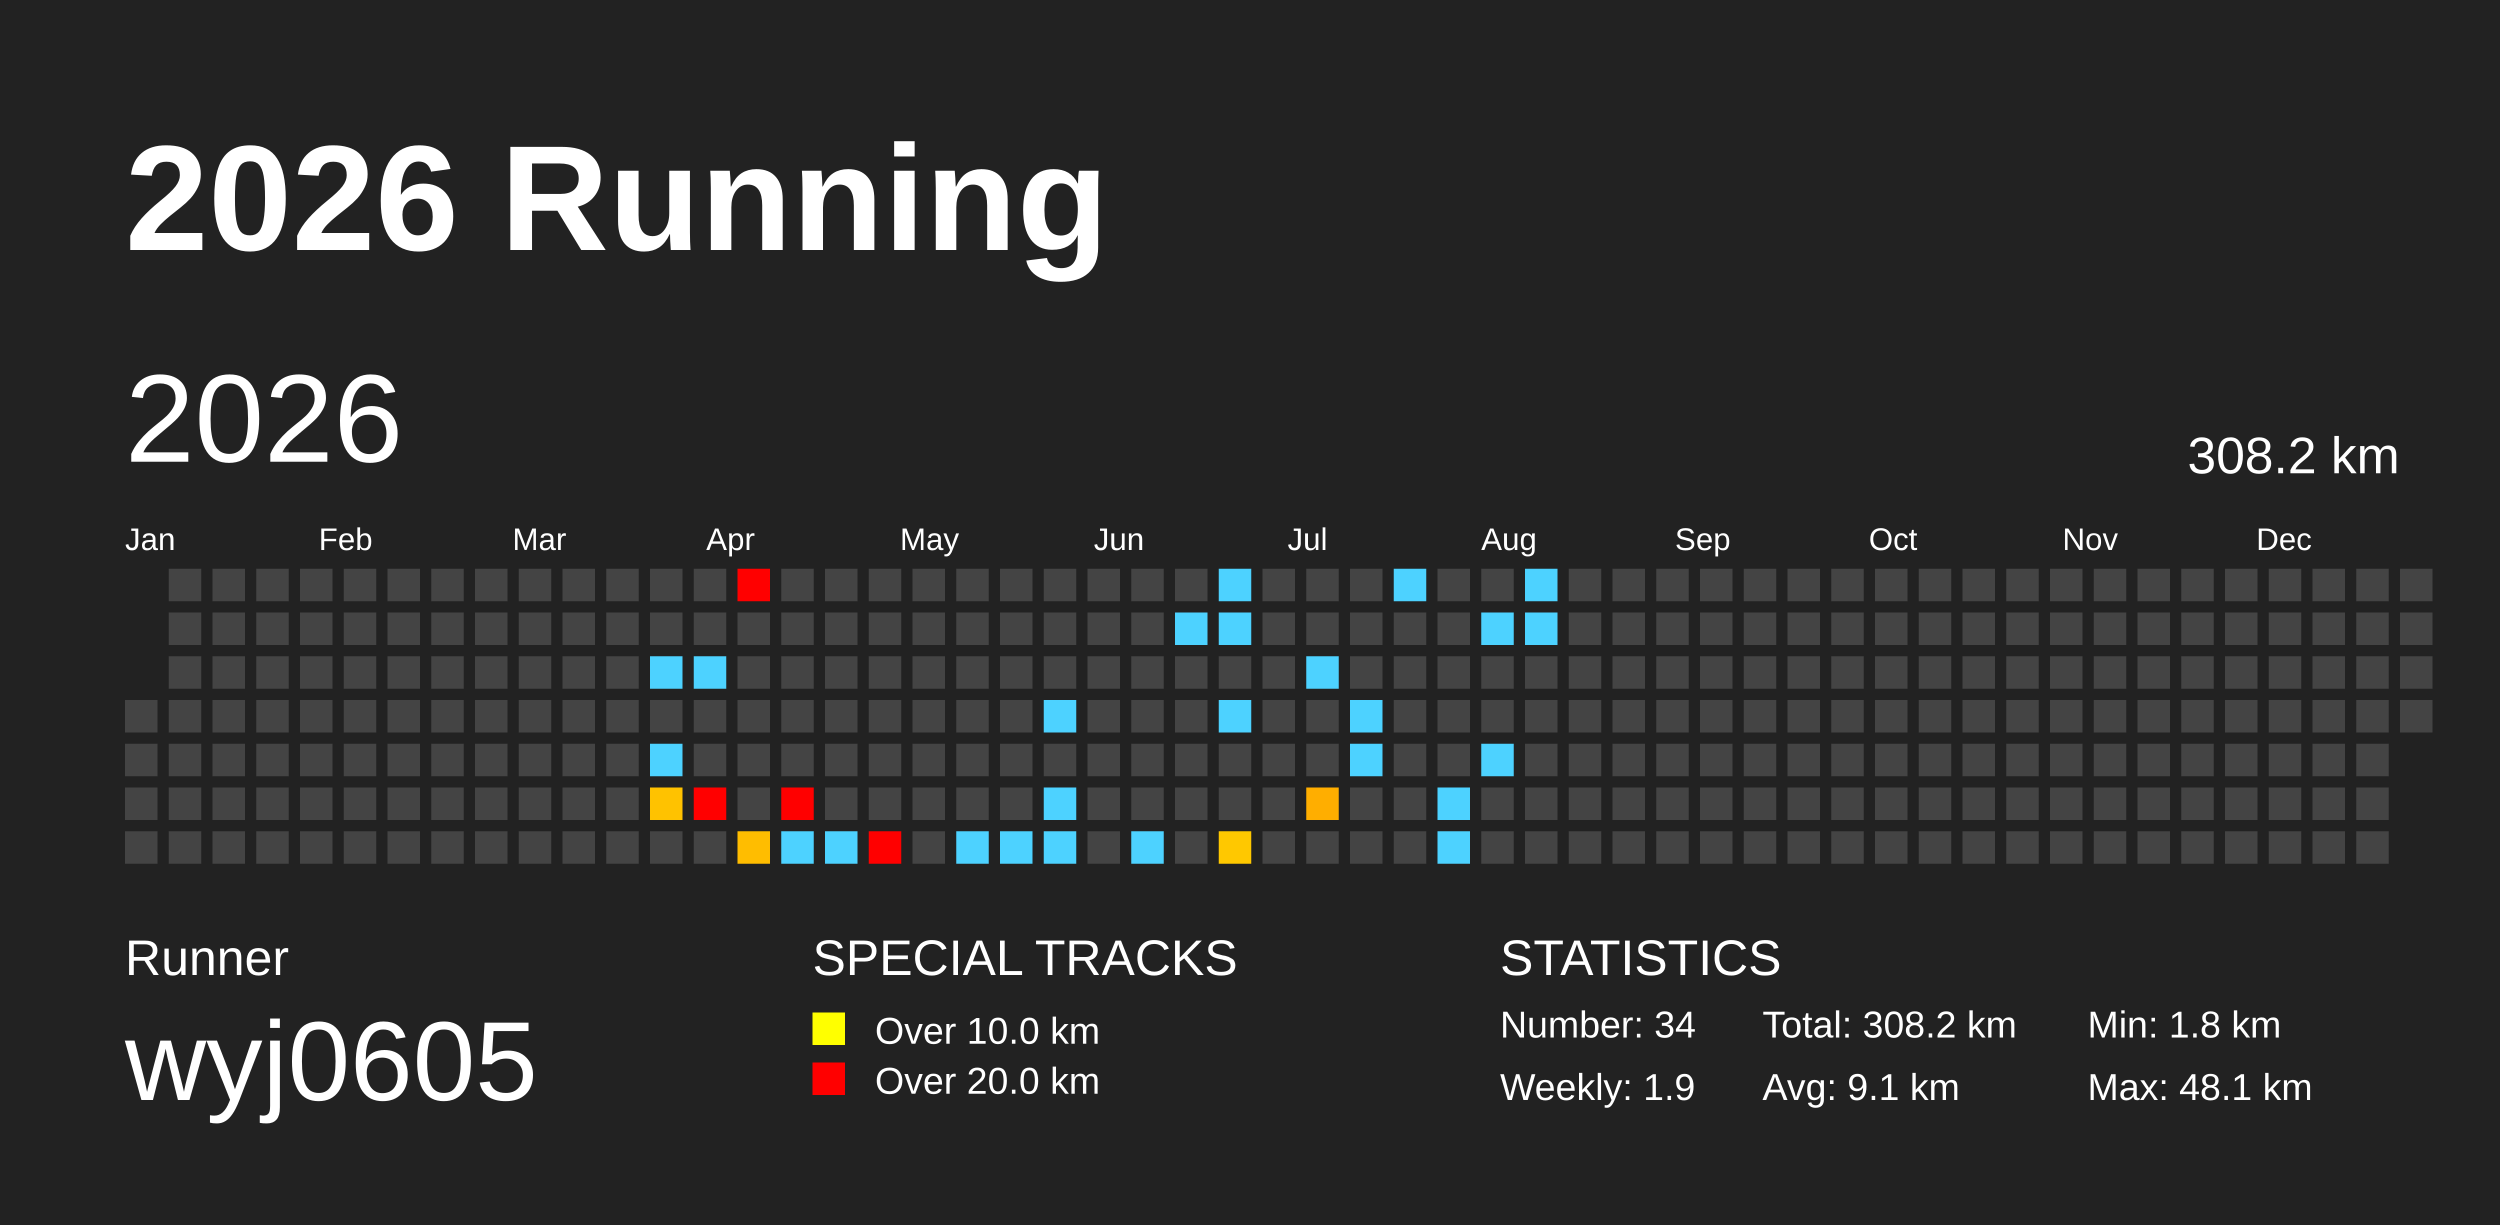
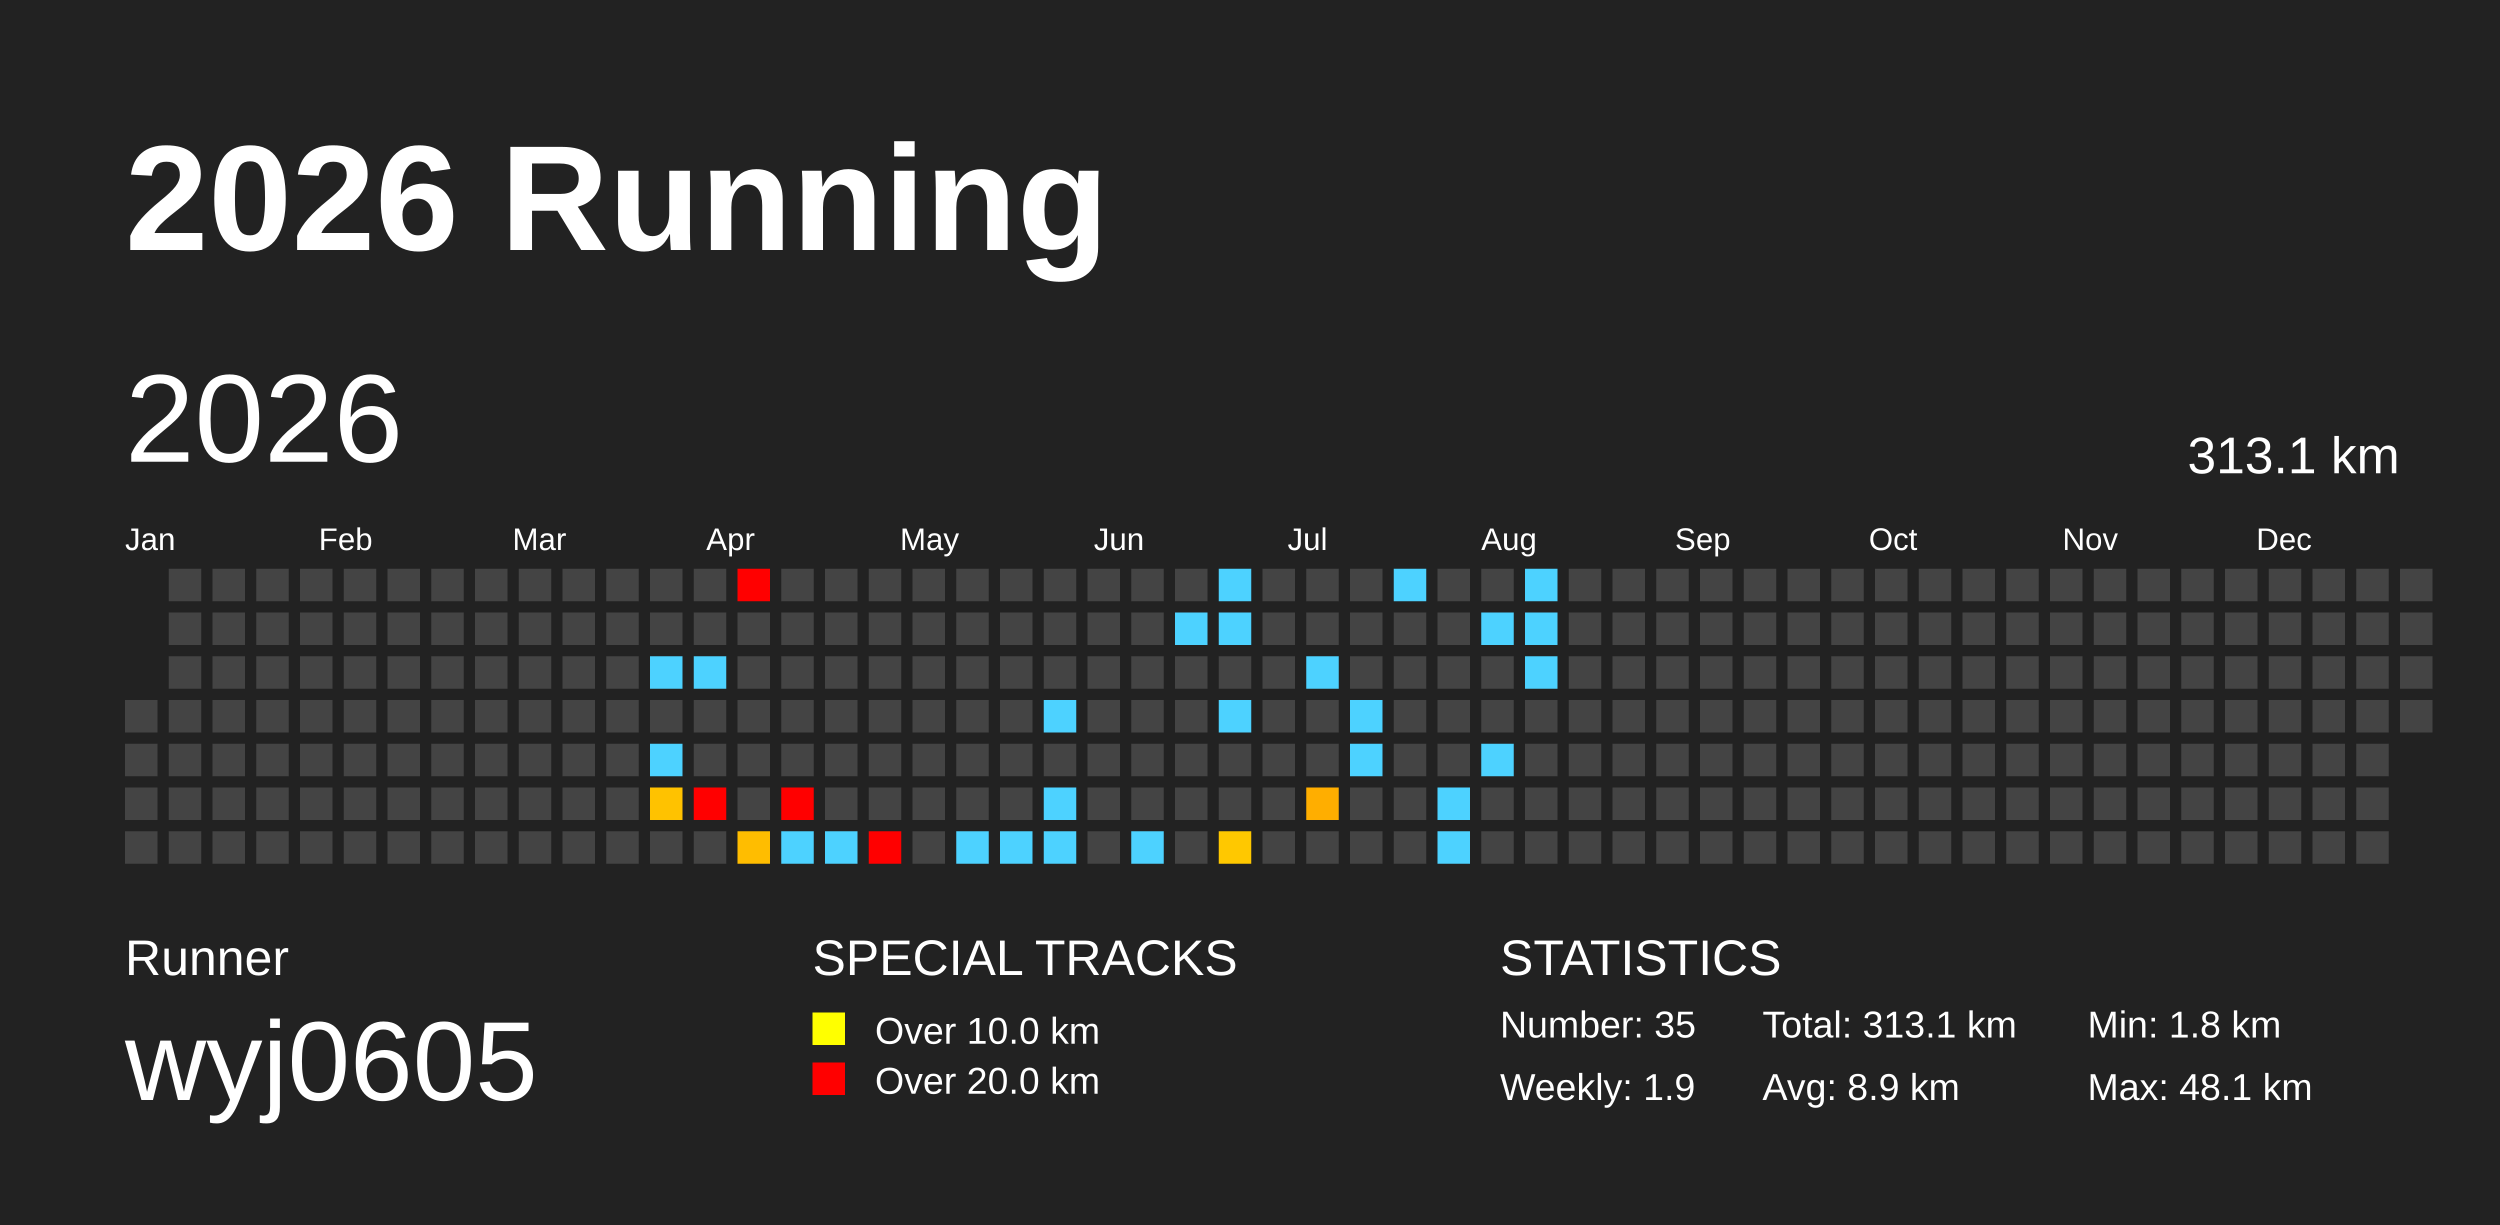
<svg xmlns="http://www.w3.org/2000/svg" baseProfile="full" height="98mm" version="1.1" viewBox="0,0,200,98" width="200mm">
  <defs />
  <rect fill="#222222" height="98" width="200" x="0" y="0" />
  <text fill="#FFFFFF" style="font-size:12px; font-family:Arial; font-weight:bold;" x="10" y="20">2026 Running</text>
  <text fill="#FFFFFF" style="font-size:4px; font-family:Arial" x="10" y="78">Runner</text>
  <text fill="#FFFFFF" style="font-size:9px; font-family:Arial" x="10" y="88">wyj0605</text>
  <text fill="#FFFFFF" style="font-size:4px; font-family:Arial" x="65" y="78">SPECIAL TRACKS</text>
  <rect fill="yellow" height="2.6" width="2.6" x="65" y="81" />
  <text fill="#FFFFFF" style="font-size:3px; font-family:Arial" x="70" y="83.5">Over 10.0 km</text>
  <rect fill="red" height="2.6" width="2.6" x="65" y="85" />
  <text fill="#FFFFFF" style="font-size:3px; font-family:Arial" x="70" y="87.5">Over 20.0 km</text>
  <text fill="#FFFFFF" style="font-size:4px; font-family:Arial" x="120" y="78">STATISTICS</text>
-   <text fill="#FFFFFF" style="font-size:3px; font-family:Arial" x="120" y="83">Number: 34</text>
+   <text fill="#FFFFFF" style="font-size:3px; font-family:Arial" x="120" y="83">Number: 35</text>
  <text fill="#FFFFFF" style="font-size:3px; font-family:Arial" x="120" y="88">Weekly: 1.9</text>
-   <text fill="#FFFFFF" style="font-size:3px; font-family:Arial" x="141" y="83">Total: 308.2 km</text>
-   <text fill="#FFFFFF" style="font-size:3px; font-family:Arial" x="141" y="88">Avg: 9.1 km</text>
+   <text fill="#FFFFFF" style="font-size:3px; font-family:Arial" x="141" y="83">Total: 313.1 km</text>
+   <text fill="#FFFFFF" style="font-size:3px; font-family:Arial" x="141" y="88">Avg: 8.9 km</text>
  <text fill="#FFFFFF" style="font-size:3px; font-family:Arial" x="167" y="83">Min: 1.8 km</text>
  <text fill="#FFFFFF" style="font-size:3px; font-family:Arial" x="167" y="88">Max: 48.1 km</text>
  <text dominant-baseline="hanging" fill="#FFFFFF" style="font-size:10.0px; font-family:Arial;" x="10" y="30">2026</text>
-   <text dominant-baseline="hanging" fill="#FFFFFF" style="font-size:4.125px; font-family:Arial;" x="175" y="35">308.2 km</text>
+   <text dominant-baseline="hanging" fill="#FFFFFF" style="font-size:4.125px; font-family:Arial;" x="175" y="35">313.1 km</text>
  <text fill="#FFFFFF" style="font-size:2.5px; font-family:Arial" x="10.0" y="44">Jan</text>
  <text fill="#FFFFFF" style="font-size:2.5px; font-family:Arial" x="25.5" y="44">Feb</text>
  <text fill="#FFFFFF" style="font-size:2.5px; font-family:Arial" x="41.0" y="44">Mar</text>
  <text fill="#FFFFFF" style="font-size:2.5px; font-family:Arial" x="56.5" y="44">Apr</text>
  <text fill="#FFFFFF" style="font-size:2.5px; font-family:Arial" x="72.0" y="44">May</text>
  <text fill="#FFFFFF" style="font-size:2.5px; font-family:Arial" x="87.5" y="44">Jun</text>
  <text fill="#FFFFFF" style="font-size:2.5px; font-family:Arial" x="103.0" y="44">Jul</text>
  <text fill="#FFFFFF" style="font-size:2.5px; font-family:Arial" x="118.5" y="44">Aug</text>
  <text fill="#FFFFFF" style="font-size:2.5px; font-family:Arial" x="134.0" y="44">Sep</text>
  <text fill="#FFFFFF" style="font-size:2.5px; font-family:Arial" x="149.5" y="44">Oct</text>
  <text fill="#FFFFFF" style="font-size:2.5px; font-family:Arial" x="165.0" y="44">Nov</text>
  <text fill="#FFFFFF" style="font-size:2.5px; font-family:Arial" x="180.5" y="44">Dec</text>
  <rect fill="#444444" height="2.6" width="2.6" x="10.0" y="56.0" />
  <rect fill="#444444" height="2.6" width="2.6" x="10.0" y="59.5" />
  <rect fill="#444444" height="2.6" width="2.6" x="10.0" y="63.0" />
  <rect fill="#444444" height="2.6" width="2.6" x="10.0" y="66.5" />
  <rect fill="#444444" height="2.6" width="2.6" x="13.5" y="45.5" />
  <rect fill="#444444" height="2.6" width="2.6" x="13.5" y="49.0" />
  <rect fill="#444444" height="2.6" width="2.6" x="13.5" y="52.5" />
  <rect fill="#444444" height="2.6" width="2.6" x="13.5" y="56.0" />
  <rect fill="#444444" height="2.6" width="2.6" x="13.5" y="59.5" />
  <rect fill="#444444" height="2.6" width="2.6" x="13.5" y="63.0" />
  <rect fill="#444444" height="2.6" width="2.6" x="13.5" y="66.5" />
  <rect fill="#444444" height="2.6" width="2.6" x="17.0" y="45.5" />
  <rect fill="#444444" height="2.6" width="2.6" x="17.0" y="49.0" />
  <rect fill="#444444" height="2.6" width="2.6" x="17.0" y="52.5" />
  <rect fill="#444444" height="2.6" width="2.6" x="17.0" y="56.0" />
  <rect fill="#444444" height="2.6" width="2.6" x="17.0" y="59.5" />
  <rect fill="#444444" height="2.6" width="2.6" x="17.0" y="63.0" />
  <rect fill="#444444" height="2.6" width="2.6" x="17.0" y="66.5" />
  <rect fill="#444444" height="2.6" width="2.6" x="20.5" y="45.5" />
  <rect fill="#444444" height="2.6" width="2.6" x="20.5" y="49.0" />
  <rect fill="#444444" height="2.6" width="2.6" x="20.5" y="52.5" />
  <rect fill="#444444" height="2.6" width="2.6" x="20.5" y="56.0" />
  <rect fill="#444444" height="2.6" width="2.6" x="20.5" y="59.5" />
  <rect fill="#444444" height="2.6" width="2.6" x="20.5" y="63.0" />
  <rect fill="#444444" height="2.6" width="2.6" x="20.5" y="66.5" />
  <rect fill="#444444" height="2.6" width="2.6" x="24.0" y="45.5" />
  <rect fill="#444444" height="2.6" width="2.6" x="24.0" y="49.0" />
  <rect fill="#444444" height="2.6" width="2.6" x="24.0" y="52.5" />
  <rect fill="#444444" height="2.6" width="2.6" x="24.0" y="56.0" />
  <rect fill="#444444" height="2.6" width="2.6" x="24.0" y="59.5" />
  <rect fill="#444444" height="2.6" width="2.6" x="24.0" y="63.0" />
  <rect fill="#444444" height="2.6" width="2.6" x="24.0" y="66.5" />
  <rect fill="#444444" height="2.6" width="2.6" x="27.5" y="45.5" />
  <rect fill="#444444" height="2.6" width="2.6" x="27.5" y="49.0" />
  <rect fill="#444444" height="2.6" width="2.6" x="27.5" y="52.5" />
  <rect fill="#444444" height="2.6" width="2.6" x="27.5" y="56.0" />
  <rect fill="#444444" height="2.6" width="2.6" x="27.5" y="59.5" />
  <rect fill="#444444" height="2.6" width="2.6" x="27.5" y="63.0" />
  <rect fill="#444444" height="2.6" width="2.6" x="27.5" y="66.5" />
  <rect fill="#444444" height="2.6" width="2.6" x="31.0" y="45.5" />
  <rect fill="#444444" height="2.6" width="2.6" x="31.0" y="49.0" />
  <rect fill="#444444" height="2.6" width="2.6" x="31.0" y="52.5" />
  <rect fill="#444444" height="2.6" width="2.6" x="31.0" y="56.0" />
  <rect fill="#444444" height="2.6" width="2.6" x="31.0" y="59.5" />
  <rect fill="#444444" height="2.6" width="2.6" x="31.0" y="63.0" />
  <rect fill="#444444" height="2.6" width="2.6" x="31.0" y="66.5" />
  <rect fill="#444444" height="2.6" width="2.6" x="34.5" y="45.5" />
  <rect fill="#444444" height="2.6" width="2.6" x="34.5" y="49.0" />
  <rect fill="#444444" height="2.6" width="2.6" x="34.5" y="52.5" />
  <rect fill="#444444" height="2.6" width="2.6" x="34.5" y="56.0" />
  <rect fill="#444444" height="2.6" width="2.6" x="34.5" y="59.5" />
  <rect fill="#444444" height="2.6" width="2.6" x="34.5" y="63.0" />
  <rect fill="#444444" height="2.6" width="2.6" x="34.5" y="66.5" />
  <rect fill="#444444" height="2.6" width="2.6" x="38.0" y="45.5" />
  <rect fill="#444444" height="2.6" width="2.6" x="38.0" y="49.0" />
  <rect fill="#444444" height="2.6" width="2.6" x="38.0" y="52.5" />
  <rect fill="#444444" height="2.6" width="2.6" x="38.0" y="56.0" />
  <rect fill="#444444" height="2.6" width="2.6" x="38.0" y="59.5" />
  <rect fill="#444444" height="2.6" width="2.6" x="38.0" y="63.0" />
  <rect fill="#444444" height="2.6" width="2.6" x="38.0" y="66.5" />
  <rect fill="#444444" height="2.6" width="2.6" x="41.5" y="45.5" />
  <rect fill="#444444" height="2.6" width="2.6" x="41.5" y="49.0" />
  <rect fill="#444444" height="2.6" width="2.6" x="41.5" y="52.5" />
  <rect fill="#444444" height="2.6" width="2.6" x="41.5" y="56.0" />
  <rect fill="#444444" height="2.6" width="2.6" x="41.5" y="59.5" />
  <rect fill="#444444" height="2.6" width="2.6" x="41.5" y="63.0" />
  <rect fill="#444444" height="2.6" width="2.6" x="41.5" y="66.5" />
  <rect fill="#444444" height="2.6" width="2.6" x="45.0" y="45.5" />
  <rect fill="#444444" height="2.6" width="2.6" x="45.0" y="49.0" />
  <rect fill="#444444" height="2.6" width="2.6" x="45.0" y="52.5" />
  <rect fill="#444444" height="2.6" width="2.6" x="45.0" y="56.0" />
  <rect fill="#444444" height="2.6" width="2.6" x="45.0" y="59.5" />
  <rect fill="#444444" height="2.6" width="2.6" x="45.0" y="63.0" />
  <rect fill="#444444" height="2.6" width="2.6" x="45.0" y="66.5" />
  <rect fill="#444444" height="2.6" width="2.6" x="48.5" y="45.5" />
  <rect fill="#444444" height="2.6" width="2.6" x="48.5" y="49.0" />
  <rect fill="#444444" height="2.6" width="2.6" x="48.5" y="52.5" />
  <rect fill="#444444" height="2.6" width="2.6" x="48.5" y="56.0" />
  <rect fill="#444444" height="2.6" width="2.6" x="48.5" y="59.5" />
  <rect fill="#444444" height="2.6" width="2.6" x="48.5" y="63.0" />
  <rect fill="#444444" height="2.6" width="2.6" x="48.5" y="66.5" />
  <rect fill="#444444" height="2.6" width="2.6" x="52.0" y="45.5" />
  <rect fill="#444444" height="2.6" width="2.6" x="52.0" y="49.0" />
  <rect fill="#4dd2ff" height="2.6" width="2.6" x="52.0" y="52.5" />
  <rect fill="#444444" height="2.6" width="2.6" x="52.0" y="56.0" />
  <rect fill="#4dd2ff" height="2.6" width="2.6" x="52.0" y="59.5" />
  <rect fill="#ffc200" height="2.6" width="2.6" x="52.0" y="63.0" />
  <rect fill="#444444" height="2.6" width="2.6" x="52.0" y="66.5" />
  <rect fill="#444444" height="2.6" width="2.6" x="55.5" y="45.5" />
  <rect fill="#444444" height="2.6" width="2.6" x="55.5" y="49.0" />
  <rect fill="#4dd2ff" height="2.6" width="2.6" x="55.5" y="52.5" />
  <rect fill="#444444" height="2.6" width="2.6" x="55.5" y="56.0" />
  <rect fill="#444444" height="2.6" width="2.6" x="55.5" y="59.5" />
  <rect fill="red" height="2.6" width="2.6" x="55.5" y="63.0" />
  <rect fill="#444444" height="2.6" width="2.6" x="55.5" y="66.5" />
  <rect fill="red" height="2.6" width="2.6" x="59.0" y="45.5" />
  <rect fill="#444444" height="2.6" width="2.6" x="59.0" y="49.0" />
  <rect fill="#444444" height="2.6" width="2.6" x="59.0" y="52.5" />
  <rect fill="#444444" height="2.6" width="2.6" x="59.0" y="56.0" />
  <rect fill="#444444" height="2.6" width="2.6" x="59.0" y="59.5" />
  <rect fill="#444444" height="2.6" width="2.6" x="59.0" y="63.0" />
  <rect fill="#ffbd00" height="2.6" width="2.6" x="59.0" y="66.5" />
  <rect fill="#444444" height="2.6" width="2.6" x="62.5" y="45.5" />
  <rect fill="#444444" height="2.6" width="2.6" x="62.5" y="49.0" />
  <rect fill="#444444" height="2.6" width="2.6" x="62.5" y="52.5" />
  <rect fill="#444444" height="2.6" width="2.6" x="62.5" y="56.0" />
  <rect fill="#444444" height="2.6" width="2.6" x="62.5" y="59.5" />
  <rect fill="red" height="2.6" width="2.6" x="62.5" y="63.0" />
  <rect fill="#4dd2ff" height="2.6" width="2.6" x="62.5" y="66.5" />
  <rect fill="#444444" height="2.6" width="2.6" x="66.0" y="45.5" />
  <rect fill="#444444" height="2.6" width="2.6" x="66.0" y="49.0" />
  <rect fill="#444444" height="2.6" width="2.6" x="66.0" y="52.5" />
  <rect fill="#444444" height="2.6" width="2.6" x="66.0" y="56.0" />
  <rect fill="#444444" height="2.6" width="2.6" x="66.0" y="59.5" />
  <rect fill="#444444" height="2.6" width="2.6" x="66.0" y="63.0" />
  <rect fill="#4dd2ff" height="2.6" width="2.6" x="66.0" y="66.5" />
  <rect fill="#444444" height="2.6" width="2.6" x="69.5" y="45.5" />
  <rect fill="#444444" height="2.6" width="2.6" x="69.5" y="49.0" />
  <rect fill="#444444" height="2.6" width="2.6" x="69.5" y="52.5" />
  <rect fill="#444444" height="2.6" width="2.6" x="69.5" y="56.0" />
  <rect fill="#444444" height="2.6" width="2.6" x="69.5" y="59.5" />
  <rect fill="#444444" height="2.6" width="2.6" x="69.5" y="63.0" />
  <rect fill="red" height="2.6" width="2.6" x="69.5" y="66.5" />
  <rect fill="#444444" height="2.6" width="2.6" x="73.0" y="45.5" />
  <rect fill="#444444" height="2.6" width="2.6" x="73.0" y="49.0" />
  <rect fill="#444444" height="2.6" width="2.6" x="73.0" y="52.5" />
  <rect fill="#444444" height="2.6" width="2.6" x="73.0" y="56.0" />
  <rect fill="#444444" height="2.6" width="2.6" x="73.0" y="59.5" />
  <rect fill="#444444" height="2.6" width="2.6" x="73.0" y="63.0" />
  <rect fill="#444444" height="2.6" width="2.6" x="73.0" y="66.5" />
  <rect fill="#444444" height="2.6" width="2.6" x="76.5" y="45.5" />
  <rect fill="#444444" height="2.6" width="2.6" x="76.5" y="49.0" />
  <rect fill="#444444" height="2.6" width="2.6" x="76.5" y="52.5" />
  <rect fill="#444444" height="2.6" width="2.6" x="76.5" y="56.0" />
  <rect fill="#444444" height="2.6" width="2.6" x="76.5" y="59.5" />
  <rect fill="#444444" height="2.6" width="2.6" x="76.5" y="63.0" />
  <rect fill="#4dd2ff" height="2.6" width="2.6" x="76.5" y="66.5" />
  <rect fill="#444444" height="2.6" width="2.6" x="80.0" y="45.5" />
  <rect fill="#444444" height="2.6" width="2.6" x="80.0" y="49.0" />
  <rect fill="#444444" height="2.6" width="2.6" x="80.0" y="52.5" />
  <rect fill="#444444" height="2.6" width="2.6" x="80.0" y="56.0" />
  <rect fill="#444444" height="2.6" width="2.6" x="80.0" y="59.5" />
  <rect fill="#444444" height="2.6" width="2.6" x="80.0" y="63.0" />
  <rect fill="#4dd2ff" height="2.6" width="2.6" x="80.0" y="66.5" />
  <rect fill="#444444" height="2.6" width="2.6" x="83.5" y="45.5" />
  <rect fill="#444444" height="2.6" width="2.6" x="83.5" y="49.0" />
  <rect fill="#444444" height="2.6" width="2.6" x="83.5" y="52.5" />
  <rect fill="#4dd2ff" height="2.6" width="2.6" x="83.5" y="56.0" />
  <rect fill="#444444" height="2.6" width="2.6" x="83.5" y="59.5" />
  <rect fill="#4dd2ff" height="2.6" width="2.6" x="83.5" y="63.0" />
  <rect fill="#4dd2ff" height="2.6" width="2.6" x="83.5" y="66.5" />
  <rect fill="#444444" height="2.6" width="2.6" x="87.0" y="45.5" />
  <rect fill="#444444" height="2.6" width="2.6" x="87.0" y="49.0" />
  <rect fill="#444444" height="2.6" width="2.6" x="87.0" y="52.5" />
  <rect fill="#444444" height="2.6" width="2.6" x="87.0" y="56.0" />
  <rect fill="#444444" height="2.6" width="2.6" x="87.0" y="59.5" />
  <rect fill="#444444" height="2.6" width="2.6" x="87.0" y="63.0" />
  <rect fill="#444444" height="2.6" width="2.6" x="87.0" y="66.5" />
  <rect fill="#444444" height="2.6" width="2.6" x="90.5" y="45.5" />
  <rect fill="#444444" height="2.6" width="2.6" x="90.5" y="49.0" />
  <rect fill="#444444" height="2.6" width="2.6" x="90.5" y="52.5" />
  <rect fill="#444444" height="2.6" width="2.6" x="90.5" y="56.0" />
  <rect fill="#444444" height="2.6" width="2.6" x="90.5" y="59.5" />
  <rect fill="#444444" height="2.6" width="2.6" x="90.5" y="63.0" />
  <rect fill="#4dd2ff" height="2.6" width="2.6" x="90.5" y="66.5" />
  <rect fill="#444444" height="2.6" width="2.6" x="94.0" y="45.5" />
  <rect fill="#4dd2ff" height="2.6" width="2.6" x="94.0" y="49.0" />
  <rect fill="#444444" height="2.6" width="2.6" x="94.0" y="52.5" />
  <rect fill="#444444" height="2.6" width="2.6" x="94.0" y="56.0" />
  <rect fill="#444444" height="2.6" width="2.6" x="94.0" y="59.5" />
  <rect fill="#444444" height="2.6" width="2.6" x="94.0" y="63.0" />
  <rect fill="#444444" height="2.6" width="2.6" x="94.0" y="66.5" />
  <rect fill="#4dd2ff" height="2.6" width="2.6" x="97.5" y="45.5" />
  <rect fill="#4dd2ff" height="2.6" width="2.6" x="97.5" y="49.0" />
  <rect fill="#444444" height="2.6" width="2.6" x="97.5" y="52.5" />
  <rect fill="#4dd2ff" height="2.6" width="2.6" x="97.5" y="56.0" />
  <rect fill="#444444" height="2.6" width="2.6" x="97.5" y="59.5" />
  <rect fill="#444444" height="2.6" width="2.6" x="97.5" y="63.0" />
  <rect fill="#ffc800" height="2.6" width="2.6" x="97.5" y="66.5" />
  <rect fill="#444444" height="2.6" width="2.6" x="101.0" y="45.5" />
  <rect fill="#444444" height="2.6" width="2.6" x="101.0" y="49.0" />
  <rect fill="#444444" height="2.6" width="2.6" x="101.0" y="52.5" />
  <rect fill="#444444" height="2.6" width="2.6" x="101.0" y="56.0" />
  <rect fill="#444444" height="2.6" width="2.6" x="101.0" y="59.5" />
  <rect fill="#444444" height="2.6" width="2.6" x="101.0" y="63.0" />
  <rect fill="#444444" height="2.6" width="2.6" x="101.0" y="66.5" />
  <rect fill="#444444" height="2.6" width="2.6" x="104.5" y="45.5" />
  <rect fill="#444444" height="2.6" width="2.6" x="104.5" y="49.0" />
  <rect fill="#4dd2ff" height="2.6" width="2.6" x="104.5" y="52.5" />
  <rect fill="#444444" height="2.6" width="2.6" x="104.5" y="56.0" />
  <rect fill="#444444" height="2.6" width="2.6" x="104.5" y="59.5" />
  <rect fill="#ffae00" height="2.6" width="2.6" x="104.5" y="63.0" />
  <rect fill="#444444" height="2.6" width="2.6" x="104.5" y="66.5" />
  <rect fill="#444444" height="2.6" width="2.6" x="108.0" y="45.5" />
  <rect fill="#444444" height="2.6" width="2.6" x="108.0" y="49.0" />
  <rect fill="#444444" height="2.6" width="2.6" x="108.0" y="52.5" />
  <rect fill="#4dd2ff" height="2.6" width="2.6" x="108.0" y="56.0" />
  <rect fill="#4dd2ff" height="2.6" width="2.6" x="108.0" y="59.5" />
  <rect fill="#444444" height="2.6" width="2.6" x="108.0" y="63.0" />
  <rect fill="#444444" height="2.6" width="2.6" x="108.0" y="66.5" />
  <rect fill="#4dd2ff" height="2.6" width="2.6" x="111.5" y="45.5" />
  <rect fill="#444444" height="2.6" width="2.6" x="111.5" y="49.0" />
  <rect fill="#444444" height="2.6" width="2.6" x="111.5" y="52.5" />
  <rect fill="#444444" height="2.6" width="2.6" x="111.5" y="56.0" />
  <rect fill="#444444" height="2.6" width="2.6" x="111.5" y="59.5" />
  <rect fill="#444444" height="2.6" width="2.6" x="111.5" y="63.0" />
  <rect fill="#444444" height="2.6" width="2.6" x="111.5" y="66.5" />
  <rect fill="#444444" height="2.6" width="2.6" x="115.0" y="45.5" />
  <rect fill="#444444" height="2.6" width="2.6" x="115.0" y="49.0" />
  <rect fill="#444444" height="2.6" width="2.6" x="115.0" y="52.5" />
  <rect fill="#444444" height="2.6" width="2.6" x="115.0" y="56.0" />
  <rect fill="#444444" height="2.6" width="2.6" x="115.0" y="59.5" />
  <rect fill="#4dd2ff" height="2.6" width="2.6" x="115.0" y="63.0" />
  <rect fill="#4dd2ff" height="2.6" width="2.6" x="115.0" y="66.5" />
  <rect fill="#444444" height="2.6" width="2.6" x="118.5" y="45.5" />
  <rect fill="#4dd2ff" height="2.6" width="2.6" x="118.5" y="49.0" />
  <rect fill="#444444" height="2.6" width="2.6" x="118.5" y="52.5" />
  <rect fill="#444444" height="2.6" width="2.6" x="118.5" y="56.0" />
  <rect fill="#4dd2ff" height="2.6" width="2.6" x="118.5" y="59.5" />
  <rect fill="#444444" height="2.6" width="2.6" x="118.5" y="63.0" />
  <rect fill="#444444" height="2.6" width="2.6" x="118.5" y="66.5" />
  <rect fill="#4dd2ff" height="2.6" width="2.6" x="122.0" y="45.5" />
  <rect fill="#4dd2ff" height="2.6" width="2.6" x="122.0" y="49.0" />
-   <rect fill="#444444" height="2.6" width="2.6" x="122.0" y="52.5" />
+   <rect fill="#4dd2ff" height="2.6" width="2.6" x="122.0" y="52.5" />
  <rect fill="#444444" height="2.6" width="2.6" x="122.0" y="56.0" />
  <rect fill="#444444" height="2.6" width="2.6" x="122.0" y="59.5" />
  <rect fill="#444444" height="2.6" width="2.6" x="122.0" y="63.0" />
  <rect fill="#444444" height="2.6" width="2.6" x="122.0" y="66.5" />
  <rect fill="#444444" height="2.6" width="2.6" x="125.5" y="45.5" />
  <rect fill="#444444" height="2.6" width="2.6" x="125.5" y="49.0" />
  <rect fill="#444444" height="2.6" width="2.6" x="125.5" y="52.5" />
  <rect fill="#444444" height="2.6" width="2.6" x="125.5" y="56.0" />
  <rect fill="#444444" height="2.6" width="2.6" x="125.5" y="59.5" />
  <rect fill="#444444" height="2.6" width="2.6" x="125.5" y="63.0" />
  <rect fill="#444444" height="2.6" width="2.6" x="125.5" y="66.5" />
  <rect fill="#444444" height="2.6" width="2.6" x="129.0" y="45.5" />
  <rect fill="#444444" height="2.6" width="2.6" x="129.0" y="49.0" />
  <rect fill="#444444" height="2.6" width="2.6" x="129.0" y="52.5" />
  <rect fill="#444444" height="2.6" width="2.6" x="129.0" y="56.0" />
  <rect fill="#444444" height="2.6" width="2.6" x="129.0" y="59.5" />
  <rect fill="#444444" height="2.6" width="2.6" x="129.0" y="63.0" />
  <rect fill="#444444" height="2.6" width="2.6" x="129.0" y="66.5" />
  <rect fill="#444444" height="2.6" width="2.6" x="132.5" y="45.5" />
  <rect fill="#444444" height="2.6" width="2.6" x="132.5" y="49.0" />
  <rect fill="#444444" height="2.6" width="2.6" x="132.5" y="52.5" />
  <rect fill="#444444" height="2.6" width="2.6" x="132.5" y="56.0" />
  <rect fill="#444444" height="2.6" width="2.6" x="132.5" y="59.5" />
  <rect fill="#444444" height="2.6" width="2.6" x="132.5" y="63.0" />
  <rect fill="#444444" height="2.6" width="2.6" x="132.5" y="66.5" />
  <rect fill="#444444" height="2.6" width="2.6" x="136.0" y="45.5" />
  <rect fill="#444444" height="2.6" width="2.6" x="136.0" y="49.0" />
  <rect fill="#444444" height="2.6" width="2.6" x="136.0" y="52.5" />
  <rect fill="#444444" height="2.6" width="2.6" x="136.0" y="56.0" />
  <rect fill="#444444" height="2.6" width="2.6" x="136.0" y="59.5" />
  <rect fill="#444444" height="2.6" width="2.6" x="136.0" y="63.0" />
  <rect fill="#444444" height="2.6" width="2.6" x="136.0" y="66.5" />
  <rect fill="#444444" height="2.6" width="2.6" x="139.5" y="45.5" />
  <rect fill="#444444" height="2.6" width="2.6" x="139.5" y="49.0" />
  <rect fill="#444444" height="2.6" width="2.6" x="139.5" y="52.5" />
  <rect fill="#444444" height="2.6" width="2.6" x="139.5" y="56.0" />
  <rect fill="#444444" height="2.6" width="2.6" x="139.5" y="59.5" />
  <rect fill="#444444" height="2.6" width="2.6" x="139.5" y="63.0" />
  <rect fill="#444444" height="2.6" width="2.6" x="139.5" y="66.5" />
  <rect fill="#444444" height="2.6" width="2.6" x="143.0" y="45.5" />
  <rect fill="#444444" height="2.6" width="2.6" x="143.0" y="49.0" />
  <rect fill="#444444" height="2.6" width="2.6" x="143.0" y="52.5" />
  <rect fill="#444444" height="2.6" width="2.6" x="143.0" y="56.0" />
  <rect fill="#444444" height="2.6" width="2.6" x="143.0" y="59.5" />
  <rect fill="#444444" height="2.6" width="2.6" x="143.0" y="63.0" />
  <rect fill="#444444" height="2.6" width="2.6" x="143.0" y="66.5" />
  <rect fill="#444444" height="2.6" width="2.6" x="146.5" y="45.5" />
  <rect fill="#444444" height="2.6" width="2.6" x="146.5" y="49.0" />
  <rect fill="#444444" height="2.6" width="2.6" x="146.5" y="52.5" />
  <rect fill="#444444" height="2.6" width="2.6" x="146.5" y="56.0" />
  <rect fill="#444444" height="2.6" width="2.6" x="146.5" y="59.5" />
  <rect fill="#444444" height="2.6" width="2.6" x="146.5" y="63.0" />
  <rect fill="#444444" height="2.6" width="2.6" x="146.5" y="66.5" />
  <rect fill="#444444" height="2.6" width="2.6" x="150.0" y="45.5" />
  <rect fill="#444444" height="2.6" width="2.6" x="150.0" y="49.0" />
  <rect fill="#444444" height="2.6" width="2.6" x="150.0" y="52.5" />
  <rect fill="#444444" height="2.6" width="2.6" x="150.0" y="56.0" />
  <rect fill="#444444" height="2.6" width="2.6" x="150.0" y="59.5" />
  <rect fill="#444444" height="2.6" width="2.6" x="150.0" y="63.0" />
  <rect fill="#444444" height="2.6" width="2.6" x="150.0" y="66.5" />
  <rect fill="#444444" height="2.6" width="2.6" x="153.5" y="45.5" />
  <rect fill="#444444" height="2.6" width="2.6" x="153.5" y="49.0" />
  <rect fill="#444444" height="2.6" width="2.6" x="153.5" y="52.5" />
  <rect fill="#444444" height="2.6" width="2.6" x="153.5" y="56.0" />
  <rect fill="#444444" height="2.6" width="2.6" x="153.5" y="59.5" />
  <rect fill="#444444" height="2.6" width="2.6" x="153.5" y="63.0" />
  <rect fill="#444444" height="2.6" width="2.6" x="153.5" y="66.5" />
  <rect fill="#444444" height="2.6" width="2.6" x="157.0" y="45.5" />
  <rect fill="#444444" height="2.6" width="2.6" x="157.0" y="49.0" />
  <rect fill="#444444" height="2.6" width="2.6" x="157.0" y="52.5" />
  <rect fill="#444444" height="2.6" width="2.6" x="157.0" y="56.0" />
  <rect fill="#444444" height="2.6" width="2.6" x="157.0" y="59.5" />
  <rect fill="#444444" height="2.6" width="2.6" x="157.0" y="63.0" />
  <rect fill="#444444" height="2.6" width="2.6" x="157.0" y="66.5" />
  <rect fill="#444444" height="2.6" width="2.6" x="160.5" y="45.5" />
  <rect fill="#444444" height="2.6" width="2.6" x="160.5" y="49.0" />
  <rect fill="#444444" height="2.6" width="2.6" x="160.5" y="52.5" />
  <rect fill="#444444" height="2.6" width="2.6" x="160.5" y="56.0" />
  <rect fill="#444444" height="2.6" width="2.6" x="160.5" y="59.5" />
  <rect fill="#444444" height="2.6" width="2.6" x="160.5" y="63.0" />
  <rect fill="#444444" height="2.6" width="2.6" x="160.5" y="66.5" />
  <rect fill="#444444" height="2.6" width="2.6" x="164.0" y="45.5" />
  <rect fill="#444444" height="2.6" width="2.6" x="164.0" y="49.0" />
  <rect fill="#444444" height="2.6" width="2.6" x="164.0" y="52.5" />
  <rect fill="#444444" height="2.6" width="2.6" x="164.0" y="56.0" />
  <rect fill="#444444" height="2.6" width="2.6" x="164.0" y="59.5" />
  <rect fill="#444444" height="2.6" width="2.6" x="164.0" y="63.0" />
  <rect fill="#444444" height="2.6" width="2.6" x="164.0" y="66.5" />
  <rect fill="#444444" height="2.6" width="2.6" x="167.5" y="45.5" />
  <rect fill="#444444" height="2.6" width="2.6" x="167.5" y="49.0" />
  <rect fill="#444444" height="2.6" width="2.6" x="167.5" y="52.5" />
  <rect fill="#444444" height="2.6" width="2.6" x="167.5" y="56.0" />
  <rect fill="#444444" height="2.6" width="2.6" x="167.5" y="59.5" />
  <rect fill="#444444" height="2.6" width="2.6" x="167.5" y="63.0" />
  <rect fill="#444444" height="2.6" width="2.6" x="167.5" y="66.5" />
  <rect fill="#444444" height="2.6" width="2.6" x="171.0" y="45.5" />
  <rect fill="#444444" height="2.6" width="2.6" x="171.0" y="49.0" />
  <rect fill="#444444" height="2.6" width="2.6" x="171.0" y="52.5" />
  <rect fill="#444444" height="2.6" width="2.6" x="171.0" y="56.0" />
  <rect fill="#444444" height="2.6" width="2.6" x="171.0" y="59.5" />
  <rect fill="#444444" height="2.6" width="2.6" x="171.0" y="63.0" />
  <rect fill="#444444" height="2.6" width="2.6" x="171.0" y="66.5" />
  <rect fill="#444444" height="2.6" width="2.6" x="174.5" y="45.5" />
  <rect fill="#444444" height="2.6" width="2.6" x="174.5" y="49.0" />
  <rect fill="#444444" height="2.6" width="2.6" x="174.5" y="52.5" />
  <rect fill="#444444" height="2.6" width="2.6" x="174.5" y="56.0" />
  <rect fill="#444444" height="2.6" width="2.6" x="174.5" y="59.5" />
  <rect fill="#444444" height="2.6" width="2.6" x="174.5" y="63.0" />
  <rect fill="#444444" height="2.6" width="2.6" x="174.5" y="66.5" />
  <rect fill="#444444" height="2.6" width="2.6" x="178.0" y="45.5" />
  <rect fill="#444444" height="2.6" width="2.6" x="178.0" y="49.0" />
  <rect fill="#444444" height="2.6" width="2.6" x="178.0" y="52.5" />
  <rect fill="#444444" height="2.6" width="2.6" x="178.0" y="56.0" />
  <rect fill="#444444" height="2.6" width="2.6" x="178.0" y="59.5" />
  <rect fill="#444444" height="2.6" width="2.6" x="178.0" y="63.0" />
  <rect fill="#444444" height="2.6" width="2.6" x="178.0" y="66.5" />
  <rect fill="#444444" height="2.6" width="2.6" x="181.5" y="45.5" />
  <rect fill="#444444" height="2.6" width="2.6" x="181.5" y="49.0" />
  <rect fill="#444444" height="2.6" width="2.6" x="181.5" y="52.5" />
  <rect fill="#444444" height="2.6" width="2.6" x="181.5" y="56.0" />
  <rect fill="#444444" height="2.6" width="2.6" x="181.5" y="59.5" />
  <rect fill="#444444" height="2.6" width="2.6" x="181.5" y="63.0" />
  <rect fill="#444444" height="2.6" width="2.6" x="181.5" y="66.5" />
  <rect fill="#444444" height="2.6" width="2.6" x="185.0" y="45.5" />
  <rect fill="#444444" height="2.6" width="2.6" x="185.0" y="49.0" />
  <rect fill="#444444" height="2.6" width="2.6" x="185.0" y="52.5" />
  <rect fill="#444444" height="2.6" width="2.6" x="185.0" y="56.0" />
  <rect fill="#444444" height="2.6" width="2.6" x="185.0" y="59.5" />
  <rect fill="#444444" height="2.6" width="2.6" x="185.0" y="63.0" />
  <rect fill="#444444" height="2.6" width="2.6" x="185.0" y="66.5" />
  <rect fill="#444444" height="2.6" width="2.6" x="188.5" y="45.5" />
  <rect fill="#444444" height="2.6" width="2.6" x="188.5" y="49.0" />
  <rect fill="#444444" height="2.6" width="2.6" x="188.5" y="52.5" />
  <rect fill="#444444" height="2.6" width="2.6" x="188.5" y="56.0" />
  <rect fill="#444444" height="2.6" width="2.6" x="188.5" y="59.5" />
  <rect fill="#444444" height="2.6" width="2.6" x="188.5" y="63.0" />
  <rect fill="#444444" height="2.6" width="2.6" x="188.5" y="66.5" />
  <rect fill="#444444" height="2.6" width="2.6" x="192.0" y="45.5" />
  <rect fill="#444444" height="2.6" width="2.6" x="192.0" y="49.0" />
  <rect fill="#444444" height="2.6" width="2.6" x="192.0" y="52.5" />
  <rect fill="#444444" height="2.6" width="2.6" x="192.0" y="56.0" />
</svg>
